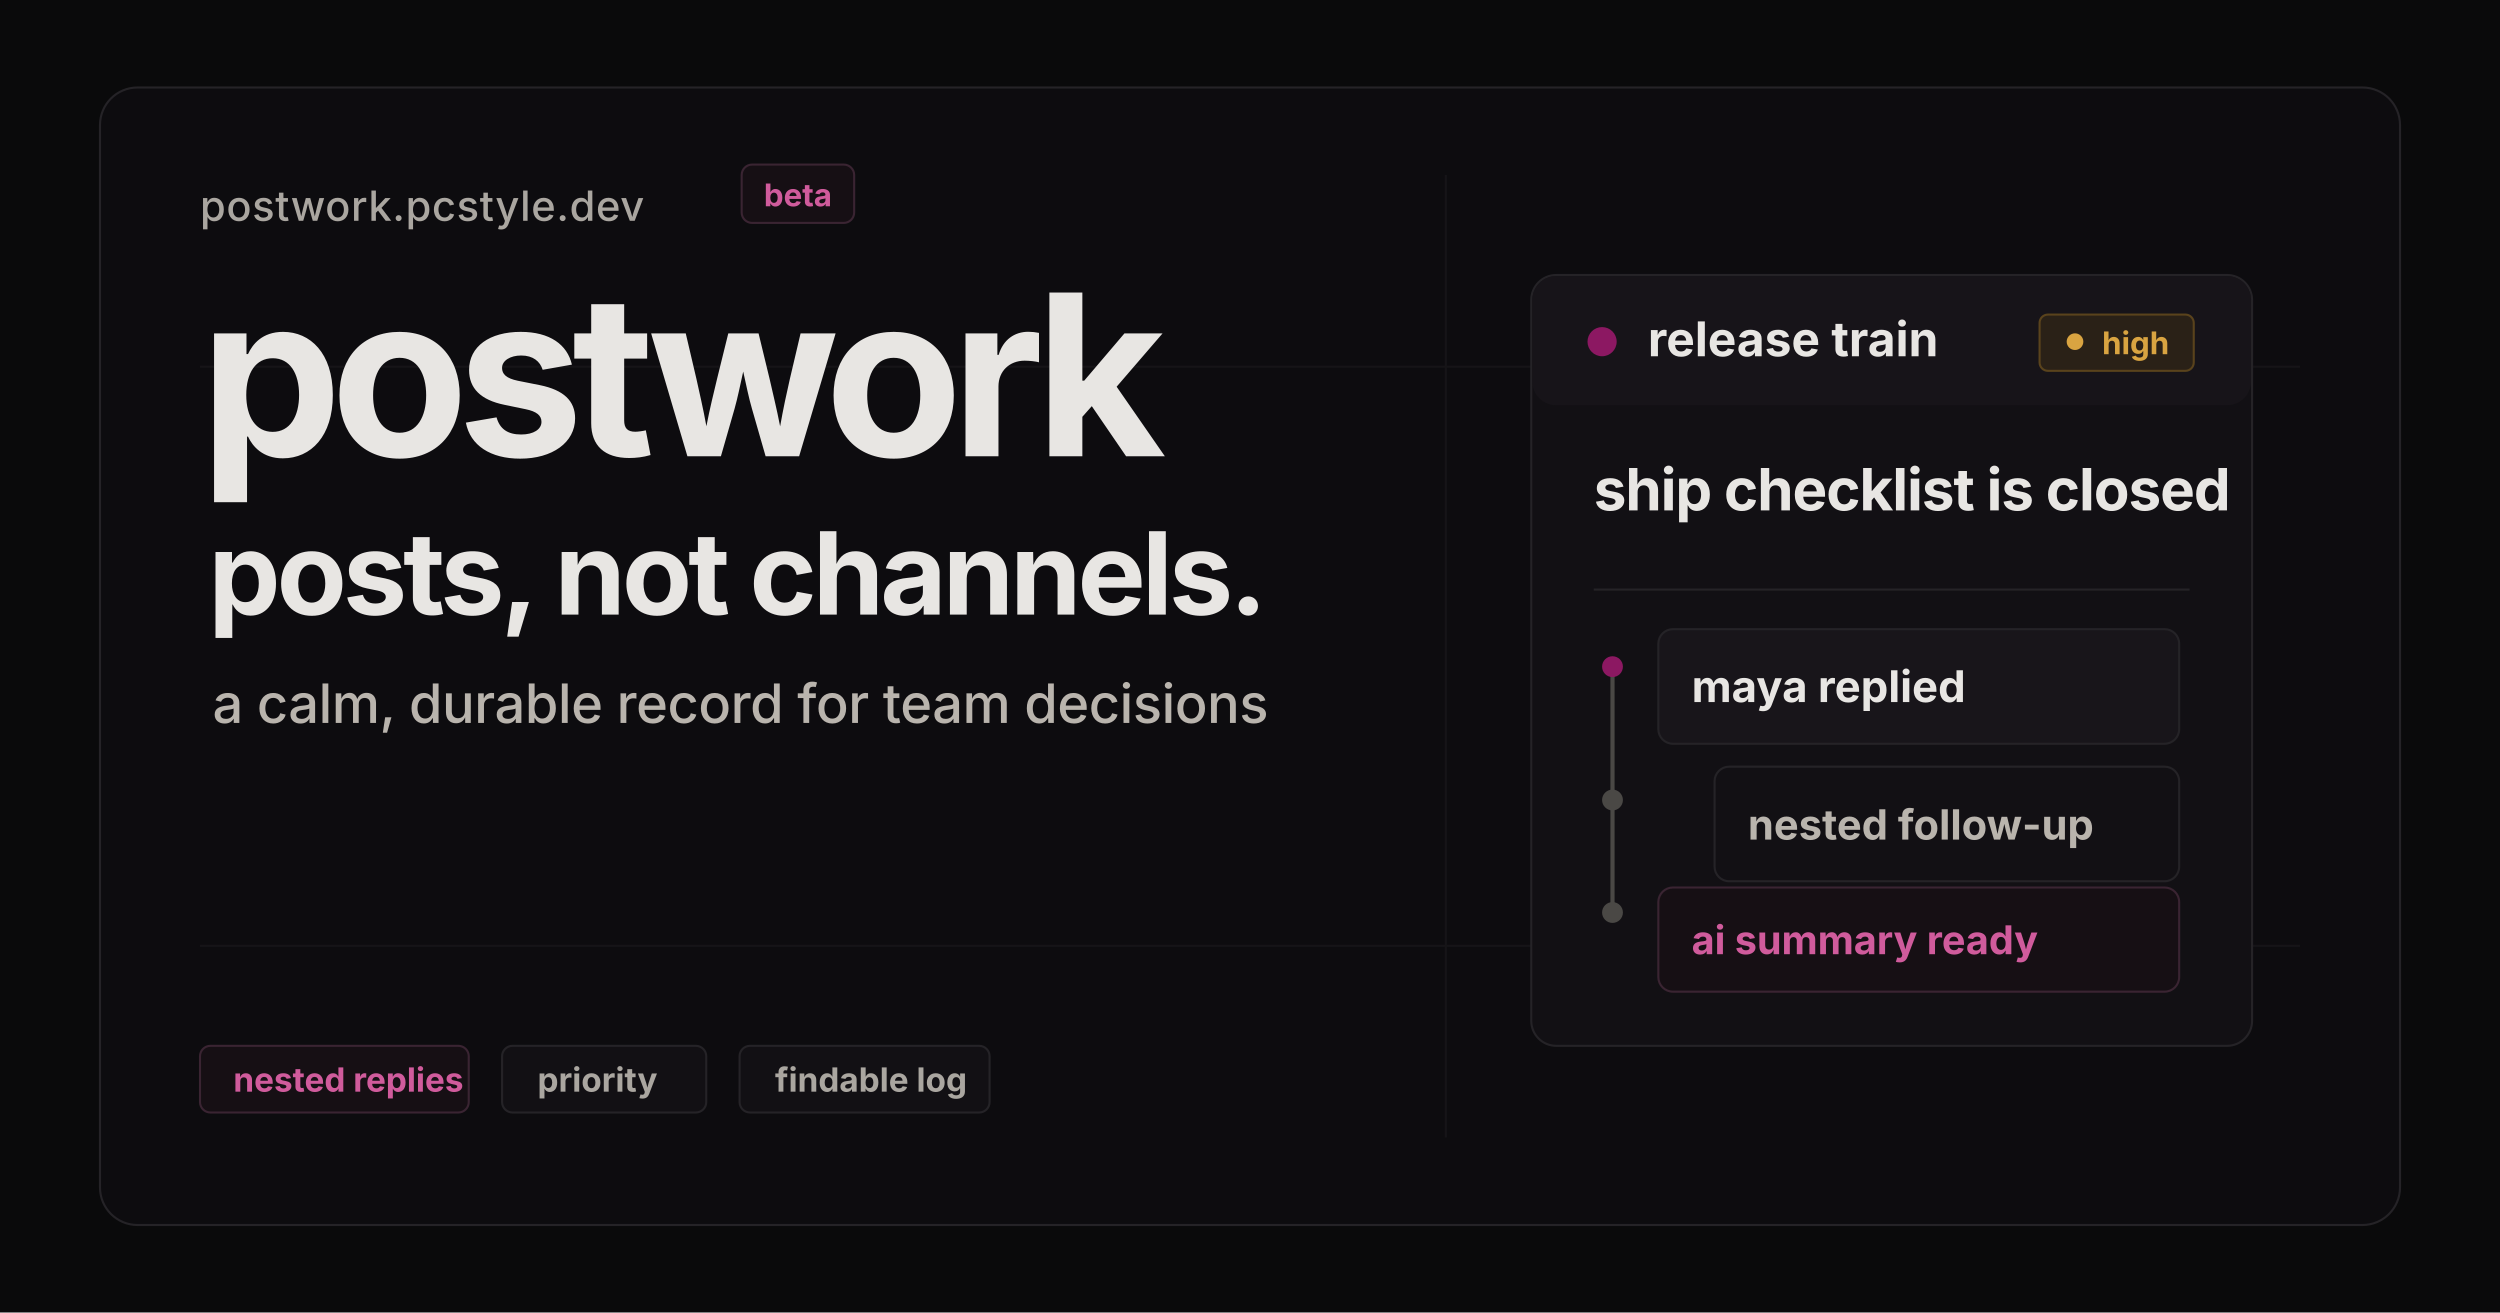
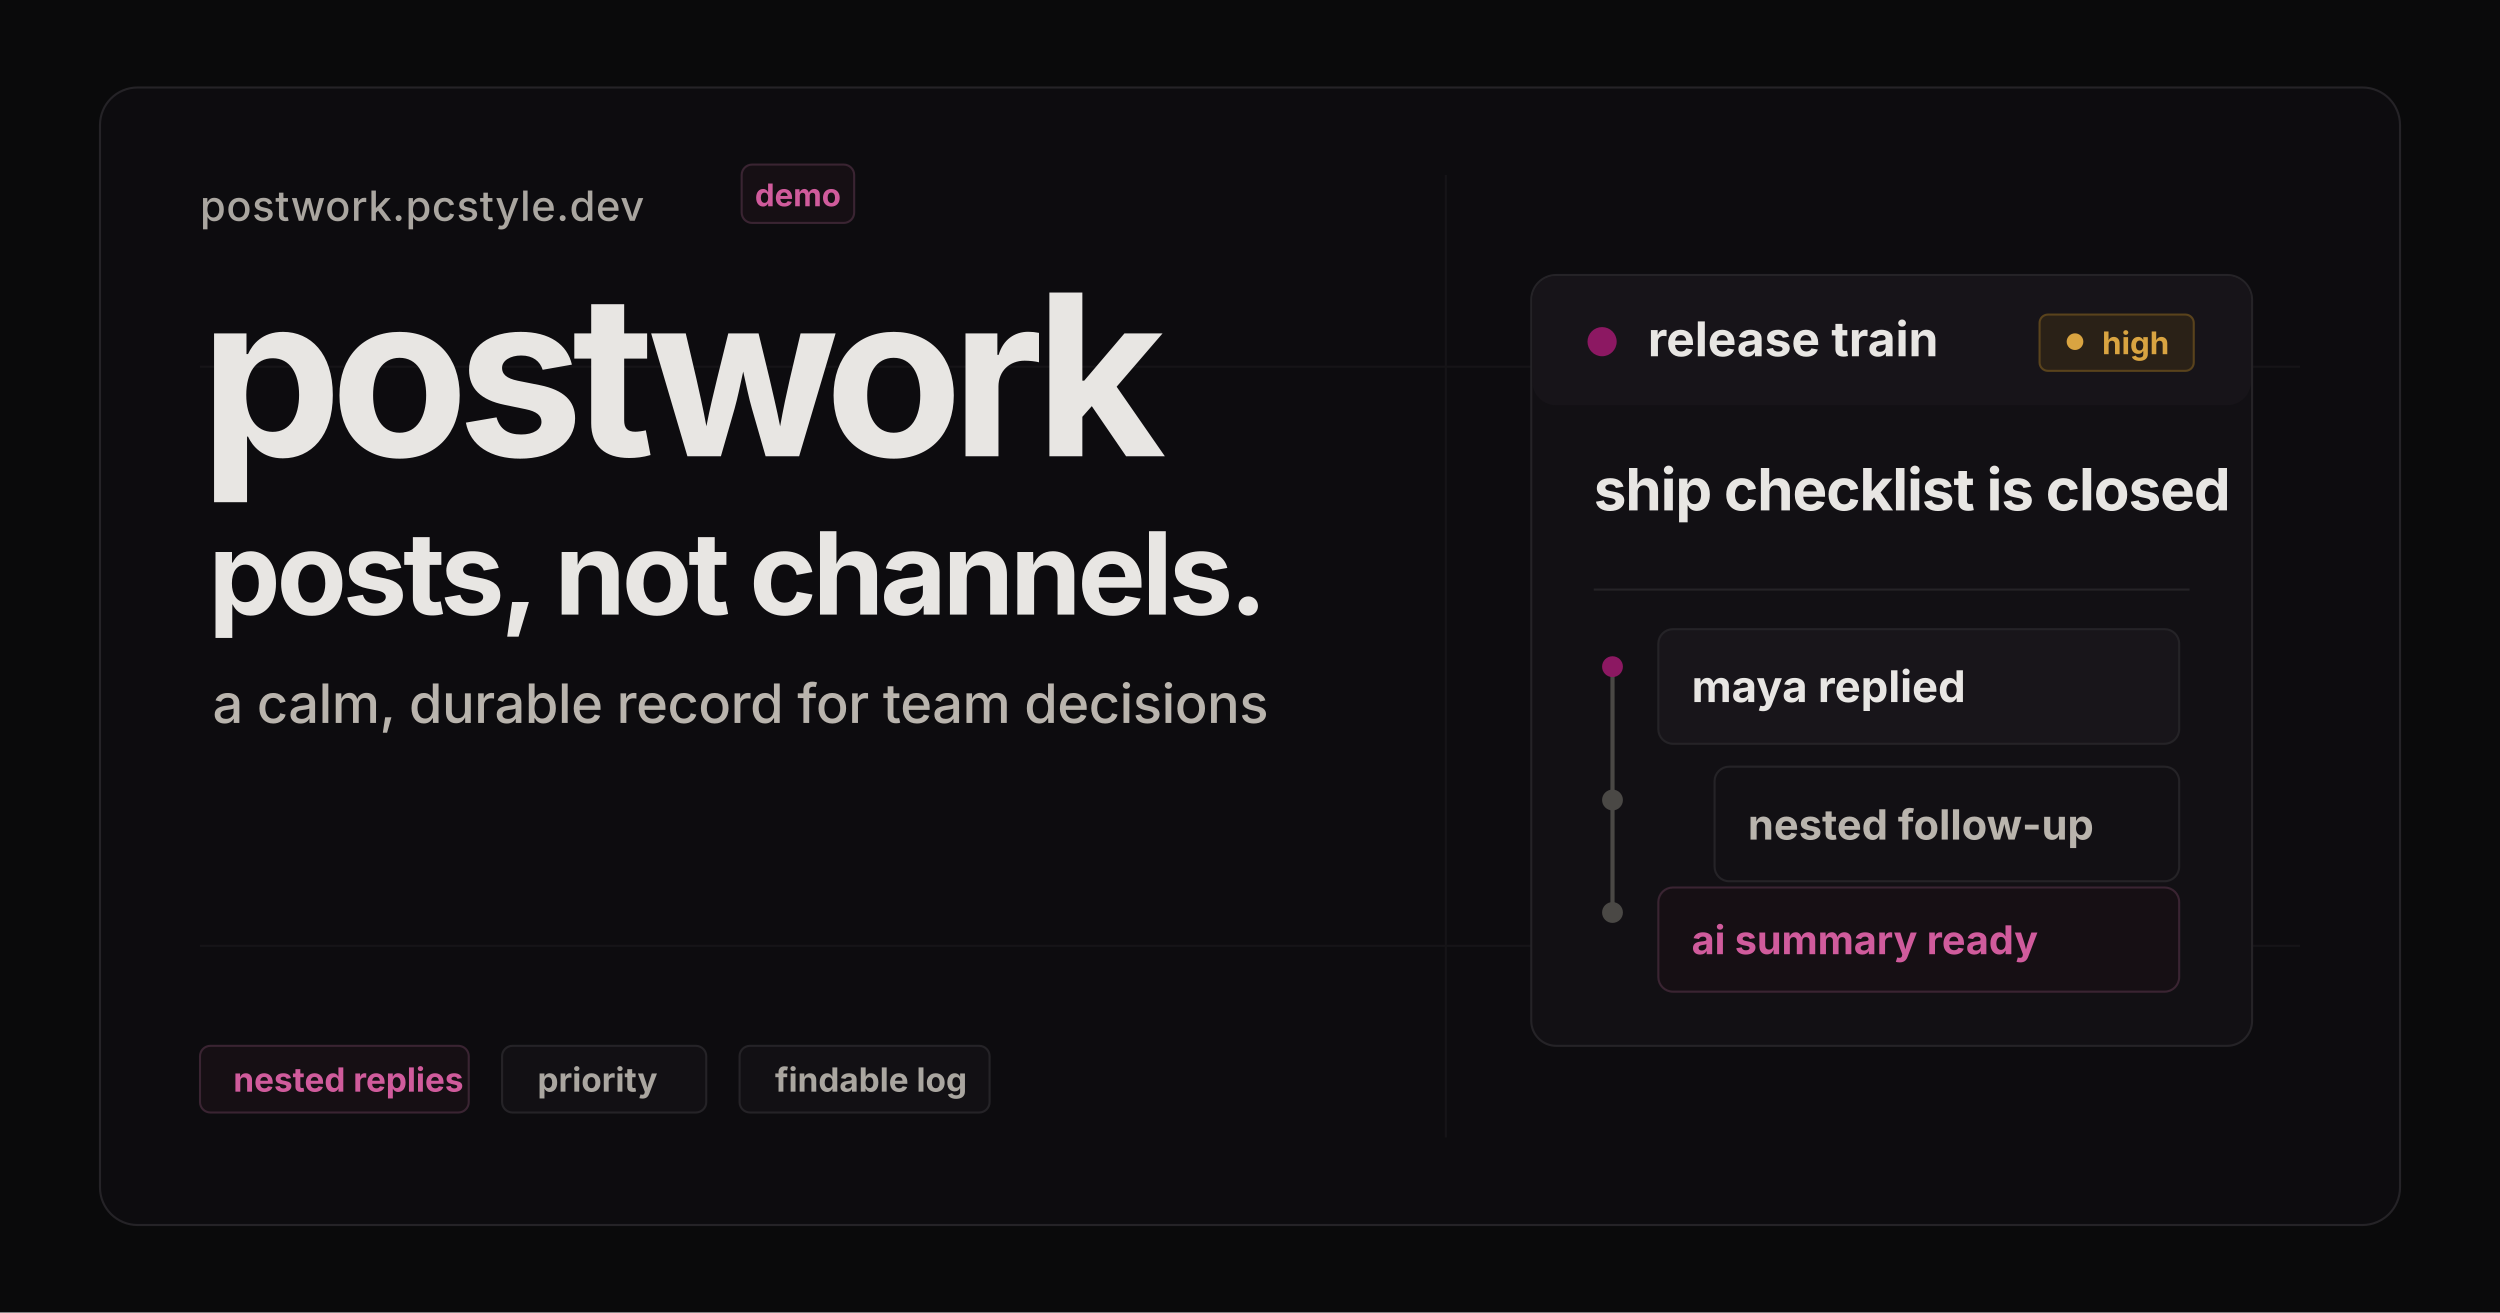
<svg xmlns="http://www.w3.org/2000/svg" width="1200" height="630" viewBox="0 0 1200 630">
  <defs>
    <style>
      text { font-family: "Inter Variable", Inter, ui-sans-serif, system-ui, -apple-system, "Segoe UI", Roboto, Helvetica, Arial, sans-serif; font-feature-settings: "cv02", "cv03", "cv04", "cv11"; }
    </style>
  </defs>
  <rect width="1200" height="630" fill="#0a0a0b" />
  <rect x="48" y="42" width="1104" height="546" rx="18" fill="#0d0c0f" stroke="#252327" />
  <g opacity="0.34" stroke="#252327" stroke-width="1">
    <path d="M96 176H1104" />
    <path d="M96 454H1104" />
    <path d="M694 84V546" />
  </g>
  <g transform="translate(96 84)">
    <text x="0" y="22" fill="#aaa6a0" font-size="20" font-weight="500" letter-spacing="0.3">postwork.pcstyle.dev</text>
    <g transform="translate(260 -5)">
      <rect x="0" y="0" width="54" height="28" rx="5" fill="#160f14" stroke="#3a2432" />
-       <text x="27" y="20" fill="#d05b9c" font-size="15" font-weight="700" text-anchor="middle">beta</text>
+       <text x="27" y="20" fill="#d05b9c" font-size="15" font-weight="700" text-anchor="middle">demo</text>
    </g>
  </g>
  <g transform="translate(96 219)">
    <text x="0" y="0" fill="#e8e6e3" font-size="108" font-weight="750" letter-spacing="-5.4">postwork</text>
    <text x="4" y="76" fill="#e8e6e3" font-size="55" font-weight="650" letter-spacing="-1.9">posts, not channels.</text>
    <text x="6" y="128" fill="#b9b4ad" font-size="26" font-weight="550" letter-spacing="-0.2">a calm, durable record for team decisions</text>
  </g>
  <g transform="translate(735 132)">
    <rect x="0" y="0" width="346" height="370" rx="12" fill="#121014" stroke="#252327" />
    <rect x="0.5" y="0.5" width="345" height="62" rx="11.5" fill="#18151a" opacity="0.82" />
    <circle cx="34" cy="32" r="7" fill="#8c1862" />
    <text x="56" y="39" fill="#e8e6e3" font-size="23" font-weight="700">release train</text>
    <rect x="244" y="19" width="74" height="27" rx="4" fill="#2a2117" stroke="#5a431c" />
    <circle cx="261" cy="32" r="4" fill="#d9a441" />
    <text x="274" y="38" fill="#d9a441" font-size="15" font-weight="700">high</text>
    <text x="30" y="113" fill="#e8e6e3" font-size="28" font-weight="700" letter-spacing="-0.5">ship checklist is closed</text>
    <path d="M30 151H316" stroke="#252327" />
    <g transform="translate(30 188)">
      <path d="M9 0V118" stroke="#4a4845" stroke-width="2" />
      <circle cx="9" cy="0" r="5" fill="#8c1862" />
      <circle cx="9" cy="64" r="5" fill="#4a4845" />
      <circle cx="9" cy="118" r="5" fill="#4a4845" />
      <g transform="translate(31 -18)">
        <rect width="250" height="55" rx="7" fill="#18151a" stroke="#252327" />
        <text x="16" y="35" fill="#e8e6e3" font-size="21" font-weight="700">maya replied</text>
      </g>
      <g transform="translate(58 48)">
        <rect width="223" height="55" rx="7" fill="#121014" stroke="#252327" />
        <text x="16" y="35" fill="#b9b4ad" font-size="20" font-weight="700">nested follow-up</text>
      </g>
      <g transform="translate(31 106)">
        <rect width="250" height="50" rx="7" fill="#160f14" stroke="#3a2432" />
        <text x="16" y="32" fill="#d05b9c" font-size="19" font-weight="750">ai summary ready</text>
      </g>
    </g>
  </g>
  <g transform="translate(96 502)">
    <rect x="0" y="0" width="129" height="32" rx="5" fill="#160f14" stroke="#3a2432" />
    <text x="16" y="22" fill="#d05b9c" font-size="16" font-weight="700">nested replies</text>
    <rect x="145" y="0" width="98" height="32" rx="5" fill="#121014" stroke="#252327" />
    <text x="162" y="22" fill="#aaa6a0" font-size="16" font-weight="650">priority</text>
    <rect x="259" y="0" width="120" height="32" rx="5" fill="#121014" stroke="#252327" />
    <text x="276" y="22" fill="#aaa6a0" font-size="16" font-weight="650">findable log</text>
  </g>
</svg>
